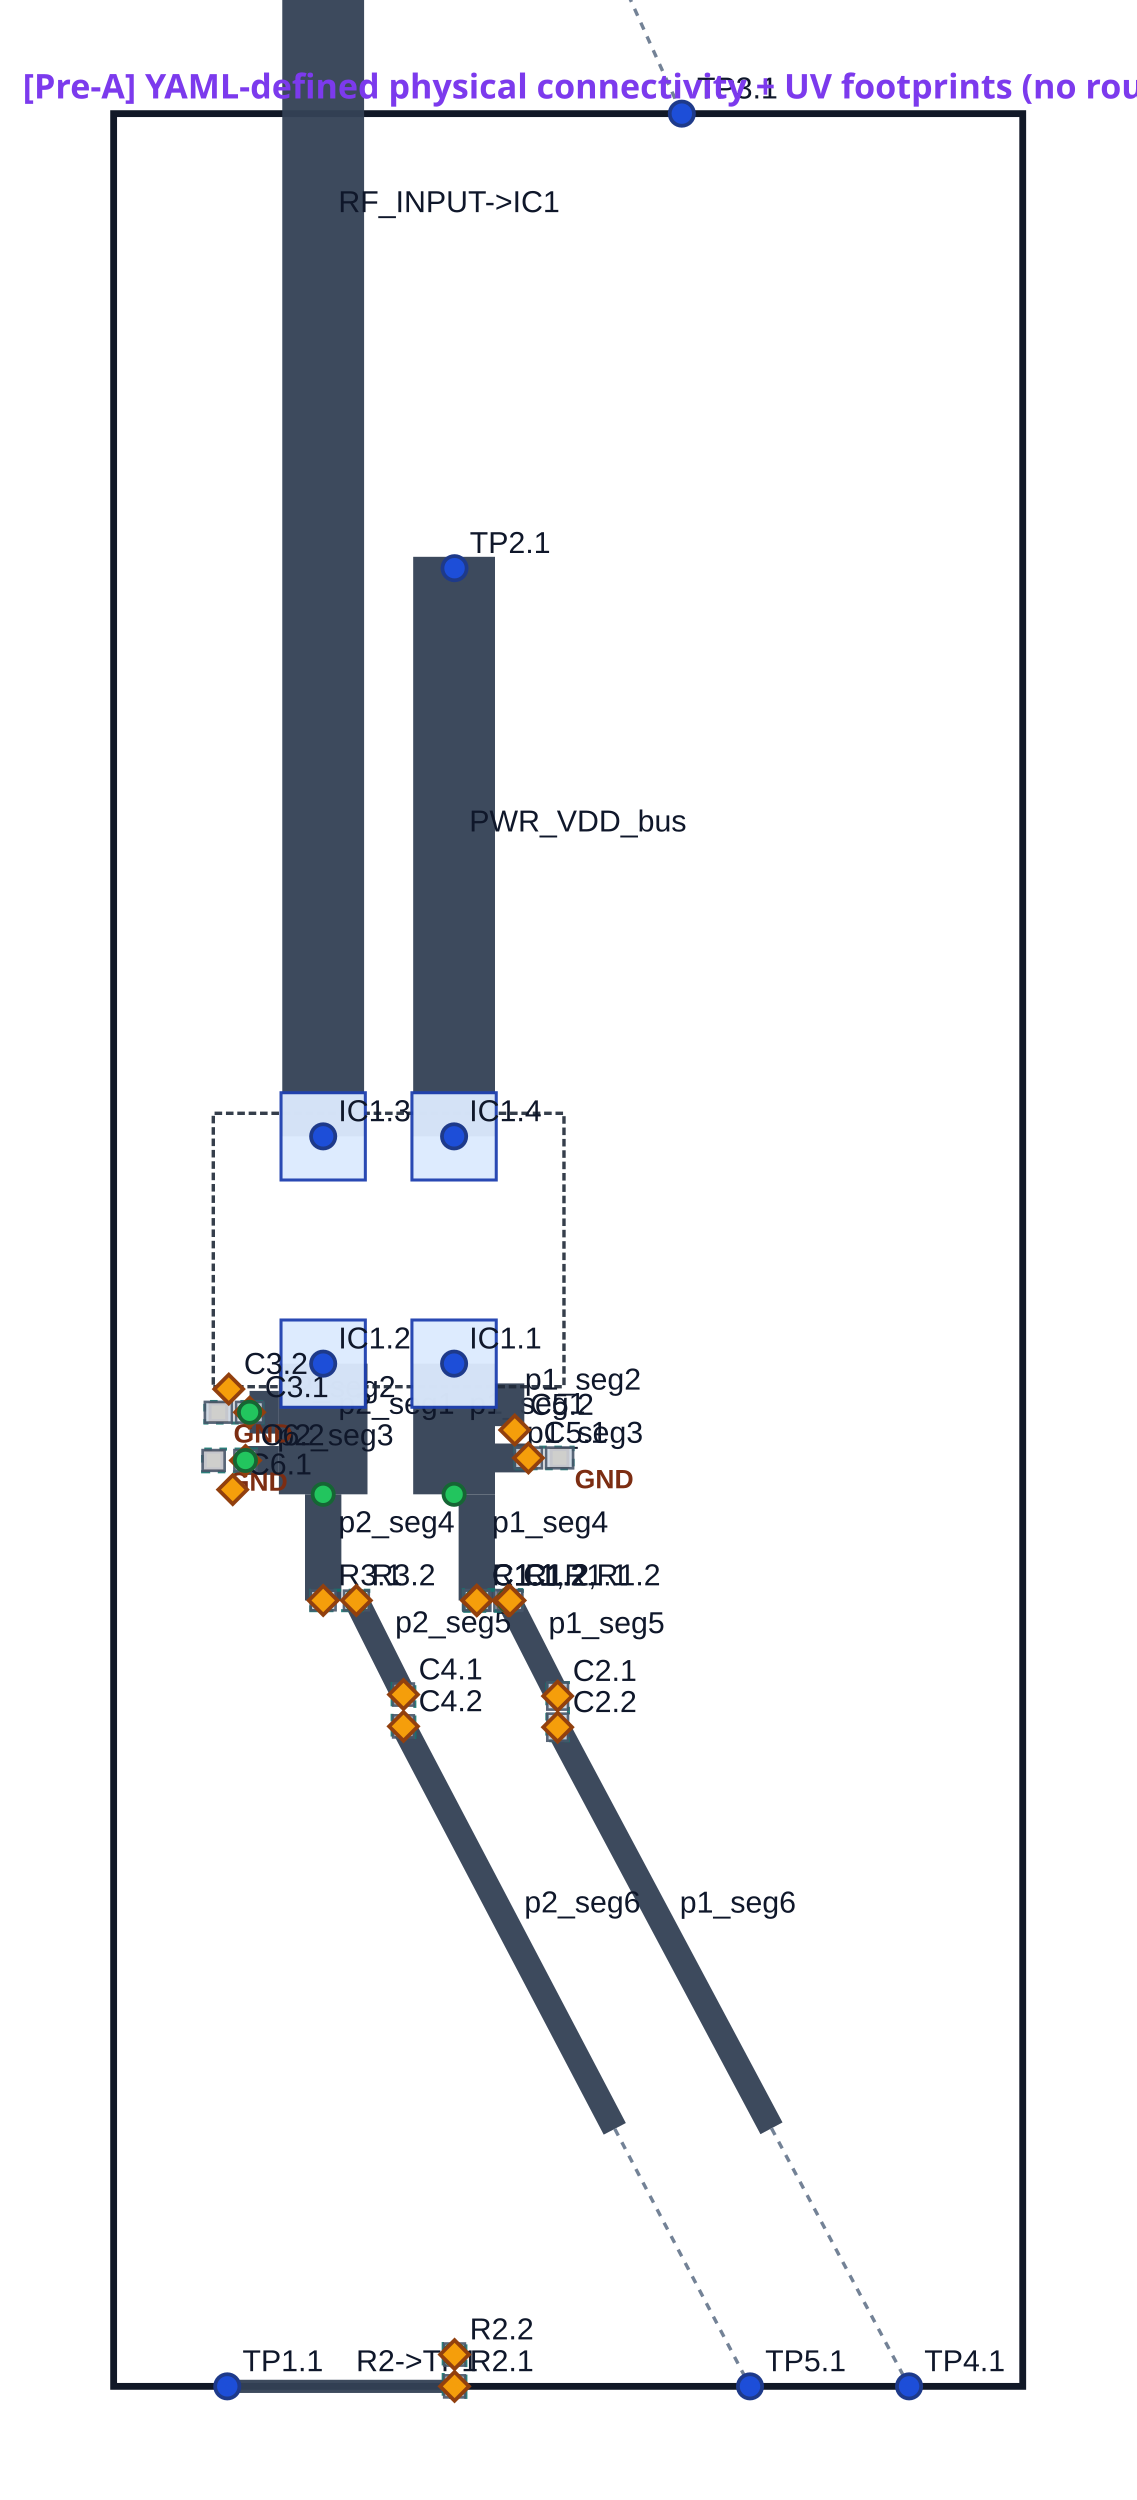
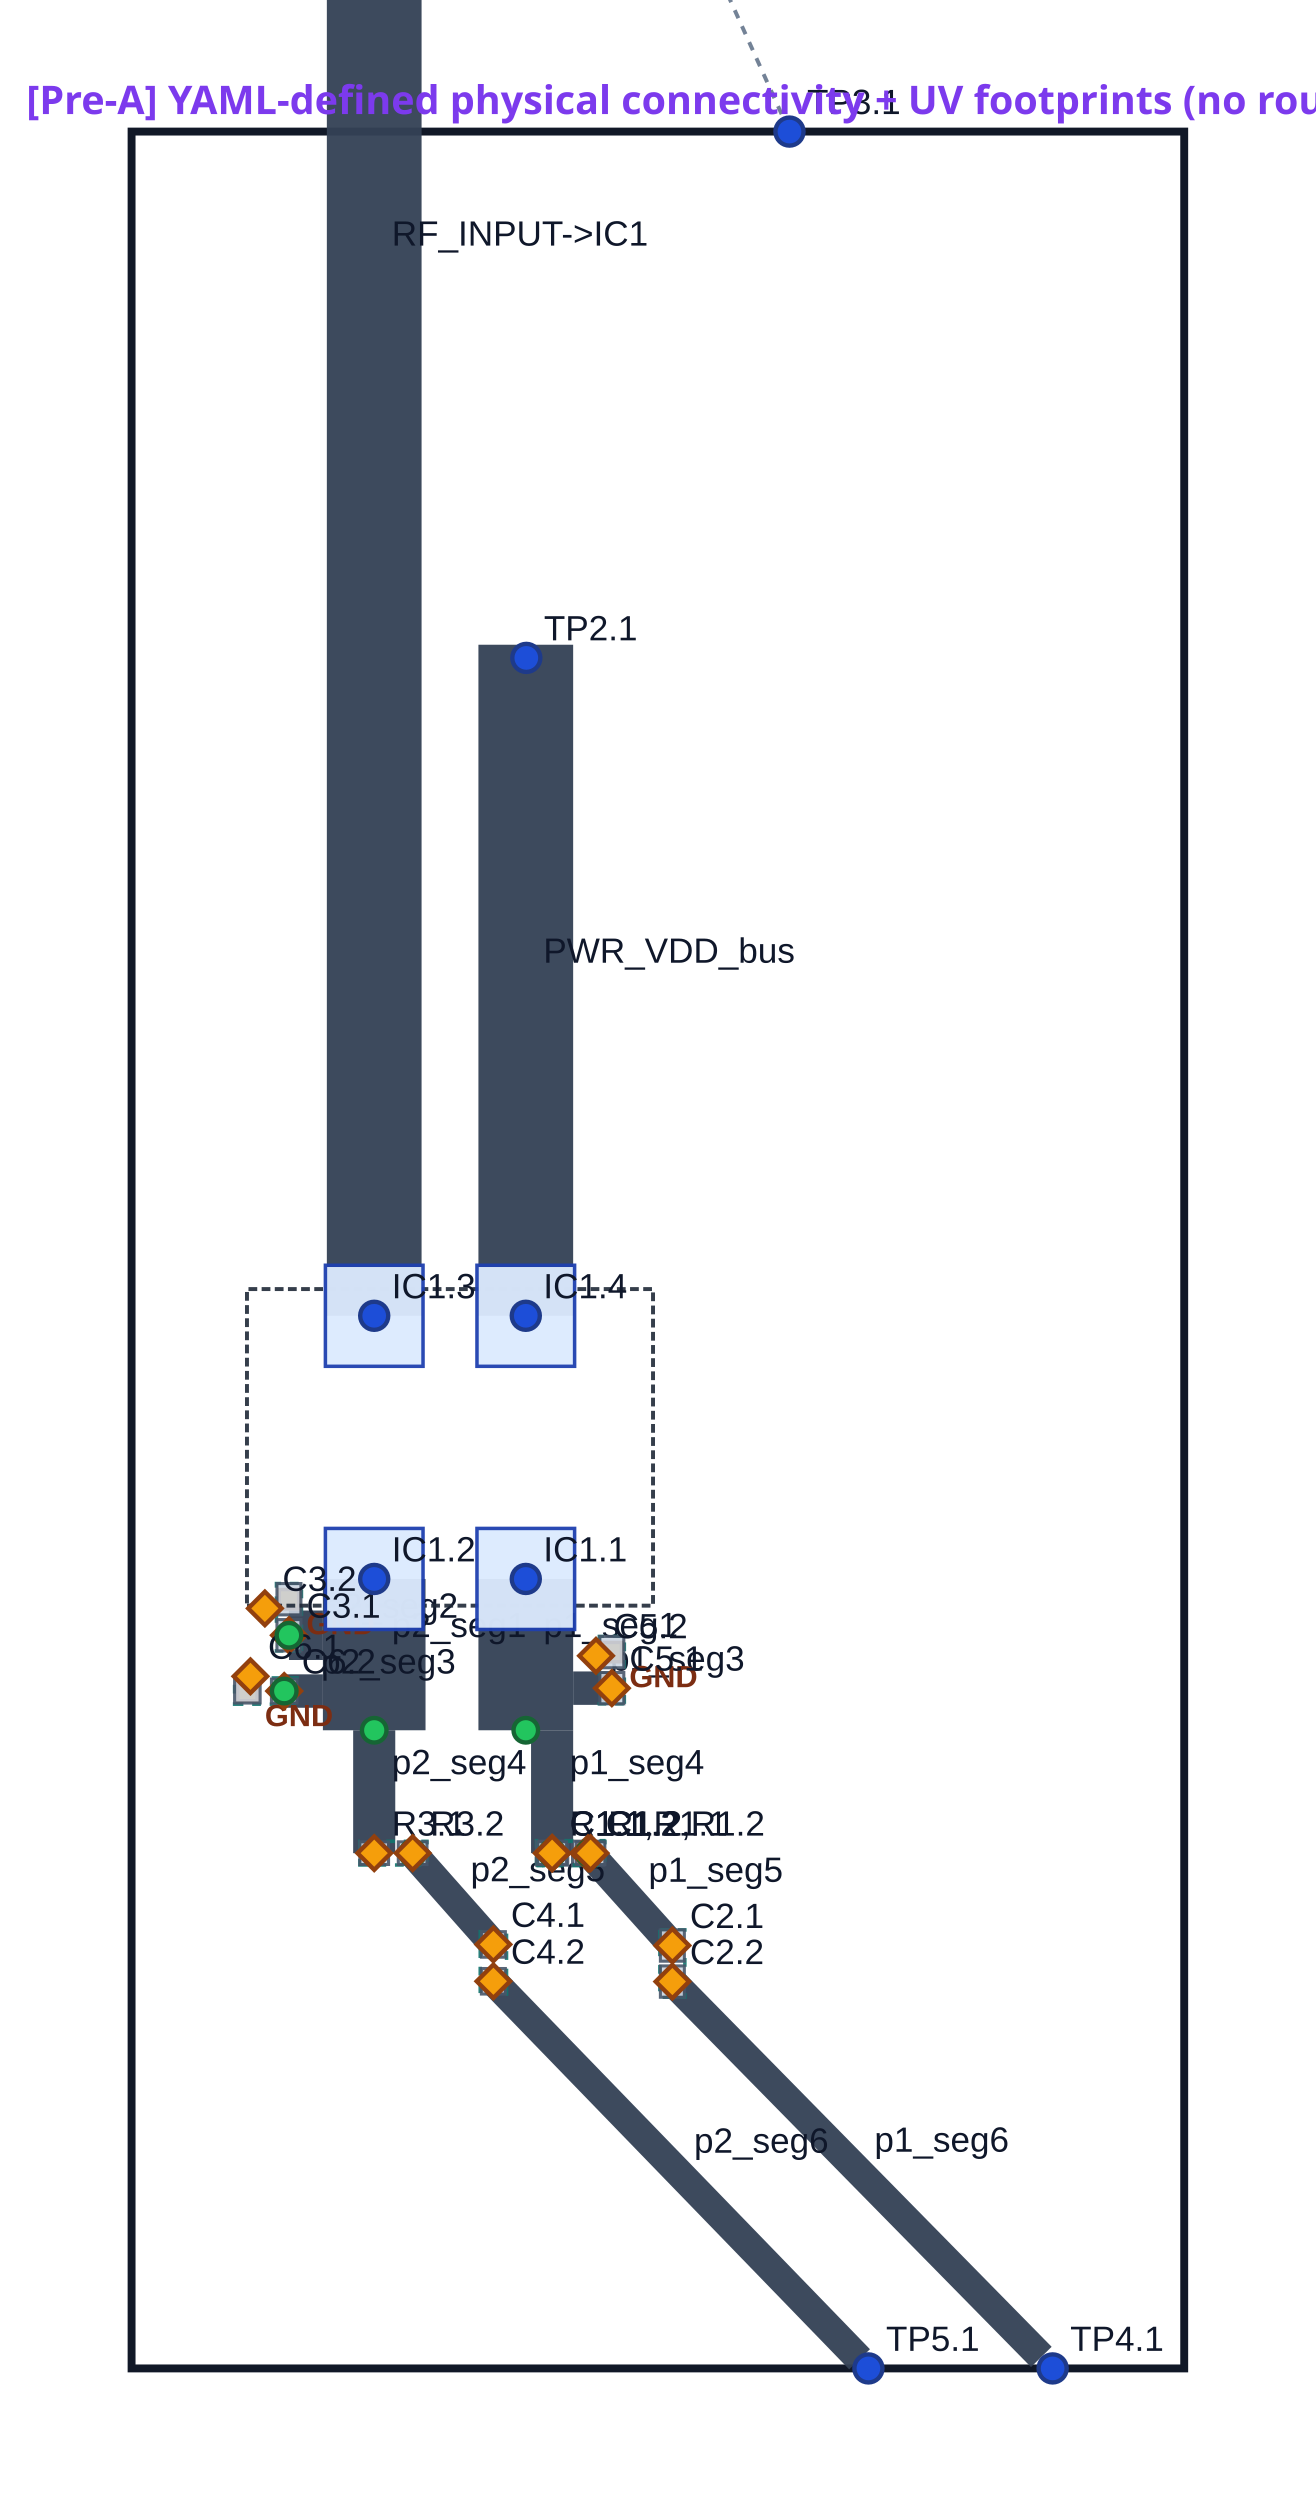
- <svg xmlns="http://www.w3.org/2000/svg" width="300.0" height="660.0" viewBox="0 0 300.0 660.0" role="img" aria-label="Pre-A connectivity">
+ <svg xmlns="http://www.w3.org/2000/svg" width="300.0" height="570.0" viewBox="0 0 300.0 570.0" role="img" aria-label="Pre-A connectivity">
  <style>.prea-board{fill:none;stroke:#111827;stroke-width:1.8;}.prea-fixed-point{fill:#1d4ed8;stroke:#1e3a8a;stroke-width:1;}.prea-node{fill:#22c55e;stroke:#166534;stroke-width:1;}.prea-virtual-endpoint{fill:#f59e0b;stroke:#92400e;stroke-width:1;}.prea-rlc-pad{fill:#cbd5e1;stroke:#475569;stroke-width:0.7;opacity:0.9;}.prea-rlc-bbox{fill:none;stroke:#0f766e;stroke-width:0.8;stroke-dasharray:2 2;opacity:0.9;}.prea-assist-link{stroke:#475569;stroke-width:0.7;stroke-dasharray:2 2;opacity:0.95;}.prea-edge-bridge{stroke:#64748b;stroke-width:0.9;stroke-dasharray:2 2;opacity:0.9;}.prea-edge{fill:none;stroke-linecap:butt;stroke-linejoin:miter;opacity:0.95;}.prea-label{fill:#0f172a;font-family:Arial,sans-serif;font-size:8px;}.prea-net-label{fill:#7c2d12;font-family:Arial,sans-serif;font-size:7px;font-weight:bold;}.prea-gnd-pin{fill:#f59e0b;stroke:#92400e;stroke-width:0.8;}.prea-fixed-bbox{fill:none;stroke:#1f2937;stroke-width:0.9;stroke-dasharray:2 1;opacity:0.9;}.prea-fixed-pad{fill:#dbeafe;stroke:#1e40af;stroke-width:0.8;opacity:0.95;}</style>
-   <rect class="prea-board" x="30.00" y="30.00" width="240.00" height="600.00" />
+   <rect class="prea-board" x="30.00" y="30.00" width="240.00" height="510.00" />
  <line class="prea-edge" data-edge-id="C1R1_to_combiner" x1="134.37" y1="422.52" x2="134.37" y2="422.52" stroke="#334155" stroke-width="1.20" />
  <line class="prea-edge" data-edge-id="IC1_pin1_seg1" x1="119.88" y1="360.00" x2="119.88" y2="394.50" stroke="#334155" stroke-width="21.60" />
  <text class="prea-label" x="123.88" y="373.25">p1_seg1</text>
-   <line class="prea-edge" data-edge-id="IC1_pin1_seg2" x1="130.68" y1="370.86" x2="138.42" y2="370.86" stroke="#334155" stroke-width="11.28" />
-   <text class="prea-label" x="138.55" y="366.86">p1_seg2</text>
-   <line class="prea-edge" data-edge-id="IC1_pin1_seg2_to_R2" x1="120.00" y1="621.60" x2="120.00" y2="621.60" stroke="#334155" stroke-width="1.20" />
  <line class="prea-edge" data-edge-id="IC1_pin1_seg3" x1="130.68" y1="384.90" x2="139.50" y2="384.90" stroke="#334155" stroke-width="7.62" />
  <text class="prea-label" x="139.09" y="380.90">p1_seg3</text>
  <line class="prea-edge" data-edge-id="IC1_pin1_seg3_to_C5" x1="139.50" y1="384.90" x2="139.50" y2="384.90" stroke="#334155" stroke-width="1.20" />
  <line class="prea-edge" data-edge-id="IC1_pin1_seg4" x1="125.88" y1="394.50" x2="125.88" y2="422.52" stroke="#334155" stroke-width="9.60" />
  <text class="prea-label" x="129.88" y="404.51">p1_seg4</text>
  <line class="prea-edge" data-edge-id="IC1_pin1_seg4_to_C1R1" x1="125.88" y1="422.52" x2="125.88" y2="422.52" stroke="#334155" stroke-width="1.20" />
-   <line class="prea-edge" data-edge-id="IC1_pin1_seg5" x1="134.37" y1="422.52" x2="147.22" y2="447.76" stroke="#334155" stroke-width="6.60" />
-   <text class="prea-label" x="144.79" y="431.14">p1_seg5</text>
-   <line class="prea-edge" data-edge-id="IC1_pin1_seg6" x1="147.22" y1="455.98" x2="203.67" y2="561.87" stroke="#334155" stroke-width="6.60" />
-   <line class="prea-edge-bridge" data-edge-id="IC1_pin1_seg6" x1="203.67" y1="561.87" x2="240.00" y2="630.00" />
-   <text class="prea-label" x="179.45" y="504.92">p1_seg6</text>
+   <line class="prea-edge" data-edge-id="IC1_pin1_seg5" x1="134.37" y1="422.52" x2="153.30" y2="443.58" stroke="#334155" stroke-width="6.60" />
+   <text class="prea-label" x="147.84" y="429.05">p1_seg5</text>
+   <line class="prea-edge" data-edge-id="IC1_pin1_seg6" x1="153.30" y1="451.80" x2="237.42" y2="537.38" stroke="#334155" stroke-width="6.60" />
+   <line class="prea-edge-bridge" data-edge-id="IC1_pin1_seg6" x1="237.42" y1="537.38" x2="240.00" y2="540.00" />
+   <text class="prea-label" x="199.36" y="490.59">p1_seg6</text>
  <line class="prea-edge" data-edge-id="IC1_pin2_seg1" x1="85.32" y1="360.00" x2="85.32" y2="394.50" stroke="#334155" stroke-width="23.40" />
  <text class="prea-label" x="89.32" y="373.25">p2_seg1</text>
  <line class="prea-edge" data-edge-id="IC1_pin2_seg2" x1="73.62" y1="372.84" x2="65.88" y2="372.84" stroke="#334155" stroke-width="11.28" />
  <text class="prea-label" x="73.75" y="368.84">p2_seg2</text>
  <line class="prea-edge" data-edge-id="IC1_pin2_seg2_to_C3" x1="65.88" y1="372.84" x2="65.88" y2="372.84" stroke="#334155" stroke-width="1.20" />
  <line class="prea-edge" data-edge-id="IC1_pin2_seg3" x1="73.62" y1="385.56" x2="64.80" y2="385.56" stroke="#334155" stroke-width="7.62" />
  <text class="prea-label" x="73.21" y="381.56">p2_seg3</text>
  <line class="prea-edge" data-edge-id="IC1_pin2_seg3_to_C6" x1="64.80" y1="385.56" x2="64.80" y2="385.56" stroke="#334155" stroke-width="1.20" />
  <line class="prea-edge" data-edge-id="IC1_pin2_seg4" x1="85.32" y1="394.50" x2="85.32" y2="422.52" stroke="#334155" stroke-width="9.60" />
  <text class="prea-label" x="89.32" y="404.51">p2_seg4</text>
-   <line class="prea-edge" data-edge-id="IC1_pin2_seg5" x1="94.08" y1="422.52" x2="106.52" y2="447.36" stroke="#334155" stroke-width="6.60" />
-   <text class="prea-label" x="104.30" y="430.94">p2_seg5</text>
-   <line class="prea-edge" data-edge-id="IC1_pin2_seg6" x1="106.52" y1="455.76" x2="162.30" y2="562.01" stroke="#334155" stroke-width="6.60" />
-   <line class="prea-edge-bridge" data-edge-id="IC1_pin2_seg6" x1="162.30" y1="562.01" x2="198.00" y2="630.00" />
-   <text class="prea-label" x="138.41" y="504.88">p2_seg6</text>
+   <line class="prea-edge" data-edge-id="IC1_pin2_seg5" x1="94.08" y1="422.52" x2="112.49" y2="443.33" stroke="#334155" stroke-width="6.60" />
+   <text class="prea-label" x="107.28" y="428.92">p2_seg5</text>
+   <line class="prea-edge" data-edge-id="IC1_pin2_seg6" x1="112.49" y1="451.73" x2="195.98" y2="537.92" stroke="#334155" stroke-width="6.60" />
+   <line class="prea-edge-bridge" data-edge-id="IC1_pin2_seg6" x1="195.98" y1="537.92" x2="198.00" y2="540.00" />
+   <text class="prea-label" x="158.23" y="490.82">p2_seg6</text>
  <line class="prea-edge" data-edge-id="PWR_VDD_bus" x1="119.88" y1="147.00" x2="119.88" y2="300.00" stroke="#334155" stroke-width="21.60" />
  <line class="prea-edge-bridge" data-edge-id="PWR_VDD_bus" x1="119.88" y1="147.00" x2="120.00" y2="150.00" />
  <text class="prea-label" x="123.88" y="219.50">PWR_VDD_bus</text>
-   <line class="prea-edge" data-edge-id="R2_to_TP1" x1="120.00" y1="630.00" x2="60.00" y2="630.00" stroke="#334155" stroke-width="3.48" />
-   <text class="prea-label" x="94.00" y="626.00">R2-&gt;TP1</text>
  <line class="prea-edge" data-edge-id="R3_to_combiner" x1="94.08" y1="422.52" x2="94.08" y2="422.52" stroke="#334155" stroke-width="1.20" />
  <line class="prea-edge" data-edge-id="RF_INPUT_to_IC1" x1="85.32" y1="-180.00" x2="85.32" y2="300.00" stroke="#334155" stroke-width="21.60" />
  <line class="prea-edge-bridge" data-edge-id="RF_INPUT_to_IC1" x1="85.32" y1="-180.00" x2="180.00" y2="30.00" />
  <text class="prea-label" x="89.32" y="56.00">RF_INPUT-&gt;IC1</text>
  <path class="prea-rlc-bbox" d="M 122.31,425.37 L 137.67,425.37 L 137.67,419.67 L 122.31,419.67 Z" />
  <polygon class="prea-rlc-pad" points="122.31,425.25 129.45,425.25 129.45,419.79 122.31,419.79" />
  <polygon class="prea-rlc-pad" points="130.53,425.25 137.67,425.25 137.67,419.79 130.53,419.79" />
  <path class="prea-rlc-bbox" d="M 122.61,425.22 L 137.91,425.22 L 137.91,419.82 L 122.61,419.82 Z" />
  <polygon class="prea-rlc-pad" points="122.61,425.10 129.15,425.10 129.15,419.94 122.61,419.94" />
  <polygon class="prea-rlc-pad" points="131.37,425.10 137.91,425.10 137.91,419.94 131.37,419.94" />
-   <path class="prea-rlc-bbox" d="M 144.37,444.19 L 144.37,459.55 L 150.07,459.55 L 150.07,444.19 Z" />
-   <polygon class="prea-rlc-pad" points="144.49,444.19 144.49,451.33 149.95,451.33 149.95,444.19" />
-   <polygon class="prea-rlc-pad" points="144.49,452.41 144.49,459.55 149.95,459.55 149.95,452.41" />
-   <path class="prea-rlc-bbox" d="M 123.00,632.91 L 123.00,618.69 L 117.00,618.69 L 117.00,632.91 Z" />
-   <polygon class="prea-rlc-pad" points="117.27,627.09 117.27,632.91 122.73,632.91 122.73,627.09" />
-   <polygon class="prea-rlc-pad" points="122.73,624.51 122.73,618.69 117.27,618.69 117.27,624.51" />
-   <path class="prea-rlc-bbox" d="M 69.45,369.99 L 54.09,369.99 L 54.09,375.69 L 69.45,375.69 Z" />
-   <text class="prea-net-label" x="61.66" y="380.84">GND</text>
-   <rect class="prea-gnd-pin" x="55.46" y="370.64" width="4.4" height="4.4" />
-   <polygon class="prea-rlc-pad" points="69.45,370.11 62.31,370.11 62.31,375.57 69.45,375.57" />
-   <polygon class="prea-rlc-pad" points="61.23,370.11 54.09,370.11 54.09,375.57 61.23,375.57" />
+   <path class="prea-rlc-bbox" d="M 150.45,440.01 L 150.45,455.37 L 156.15,455.37 L 156.15,440.01 Z" />
+   <polygon class="prea-rlc-pad" points="150.57,440.01 150.57,447.15 156.03,447.15 156.03,440.01" />
+   <polygon class="prea-rlc-pad" points="150.57,448.23 150.57,455.37 156.03,455.37 156.03,448.23" />
+   <path class="prea-rlc-bbox" d="M 68.73,376.41 L 68.73,361.05 L 63.03,361.05 L 63.03,376.41 Z" />
+   <text class="prea-net-label" x="69.88" y="372.62">GND</text>
+   <rect class="prea-gnd-pin" x="63.68" y="362.42" width="4.4" height="4.4" />
+   <polygon class="prea-rlc-pad" points="68.61,376.41 68.61,369.27 63.15,369.27 63.15,376.41" />
+   <polygon class="prea-rlc-pad" points="68.61,368.19 68.61,361.05 63.15,361.05 63.15,368.19" />
  <path class="prea-rlc-bbox" d="M 82.05,425.22 L 97.35,425.22 L 97.35,419.82 L 82.05,419.82 Z" />
  <polygon class="prea-rlc-pad" points="82.05,425.10 88.59,425.10 88.59,419.94 82.05,419.94" />
  <polygon class="prea-rlc-pad" points="90.81,425.10 97.35,425.10 97.35,419.94 90.81,419.94" />
-   <path class="prea-rlc-bbox" d="M 103.52,444.45 L 103.52,458.67 L 109.52,458.67 L 109.52,444.45 Z" />
-   <polygon class="prea-rlc-pad" points="109.25,450.27 109.25,444.45 103.79,444.45 103.79,450.27" />
-   <polygon class="prea-rlc-pad" points="103.79,452.85 103.79,458.67 109.25,458.67 109.25,452.85" />
-   <path class="prea-rlc-bbox" d="M 135.93,387.75 L 151.29,387.75 L 151.29,382.05 L 135.93,382.05 Z" />
-   <text class="prea-net-label" x="151.72" y="392.90">GND</text>
-   <rect class="prea-gnd-pin" x="145.52" y="382.70" width="4.4" height="4.4" />
-   <polygon class="prea-rlc-pad" points="135.93,387.63 143.07,387.63 143.07,382.17 135.93,382.17" />
-   <polygon class="prea-rlc-pad" points="144.15,387.63 151.29,387.63 151.29,382.17 144.15,382.17" />
+   <path class="prea-rlc-bbox" d="M 109.49,440.42 L 109.49,454.64 L 115.49,454.64 L 115.49,440.42 Z" />
+   <polygon class="prea-rlc-pad" points="115.22,446.24 115.22,440.42 109.76,440.42 109.76,446.24" />
+   <polygon class="prea-rlc-pad" points="109.76,448.82 109.76,454.64 115.22,454.64 115.22,448.82" />
+   <path class="prea-rlc-bbox" d="M 142.35,388.47 L 142.35,373.11 L 136.65,373.11 L 136.65,388.47 Z" />
+   <text class="prea-net-label" x="143.50" y="384.68">GND</text>
+   <rect class="prea-gnd-pin" x="137.30" y="374.48" width="4.4" height="4.4" />
+   <polygon class="prea-rlc-pad" points="142.23,388.47 142.23,381.33 136.77,381.33 136.77,388.47" />
+   <polygon class="prea-rlc-pad" points="142.23,380.25 142.23,373.11 136.77,373.11 136.77,380.25" />
  <path class="prea-rlc-bbox" d="M 53.49,388.56 L 67.71,388.56 L 67.71,382.56 L 53.49,382.56 Z" />
  <text class="prea-net-label" x="60.40" y="393.56">GND</text>
  <rect class="prea-gnd-pin" x="54.20" y="383.36" width="4.4" height="4.4" />
  <polygon class="prea-rlc-pad" points="59.31,382.83 53.49,382.83 53.49,388.29 59.31,388.29" />
  <polygon class="prea-rlc-pad" points="61.89,388.29 67.71,388.29 67.71,382.83 61.89,382.83" />
  <path class="prea-fixed-bbox" d="M 56.31,366.09 L 148.89,366.09 L 148.89,293.91 L 56.31,293.91 Z" />
  <polygon class="prea-fixed-pad" points="108.75,348.48 108.75,371.52 131.01,371.52 131.01,348.48" />
  <polygon class="prea-fixed-pad" points="74.19,348.48 74.19,371.52 96.45,371.52 96.45,348.48" />
  <polygon class="prea-fixed-pad" points="96.45,311.52 96.45,288.48 74.19,288.48 74.19,311.52" />
  <polygon class="prea-fixed-pad" points="131.01,311.52 131.01,288.48 108.75,288.48 108.75,311.52" />
-   <rect class="prea-fixed-pad" x="58.00" y="628.00" width="4.0" height="4.0" />
  <rect class="prea-fixed-pad" x="118.00" y="148.00" width="4.0" height="4.0" />
  <rect class="prea-fixed-pad" x="178.00" y="28.00" width="4.0" height="4.0" />
-   <rect class="prea-fixed-pad" x="238.00" y="628.00" width="4.0" height="4.0" />
-   <rect class="prea-fixed-pad" x="196.00" y="628.00" width="4.0" height="4.0" />
+   <rect class="prea-fixed-pad" x="238.00" y="538.00" width="4.0" height="4.0" />
+   <rect class="prea-fixed-pad" x="196.00" y="538.00" width="4.0" height="4.0" />
  <polygon class="prea-virtual-endpoint" points="125.88,418.72 129.68,422.52 125.88,426.32 122.08,422.52" />
  <text class="prea-label" x="129.88" y="418.52">C1.1</text>
  <polygon class="prea-virtual-endpoint" points="125.88,418.72 129.68,422.52 125.88,426.32 122.08,422.52" />
  <text class="prea-label" x="129.88" y="418.52">C1.1,R1.1</text>
  <polygon class="prea-virtual-endpoint" points="134.10,418.72 137.90,422.52 134.10,426.32 130.30,422.52" />
  <text class="prea-label" x="138.10" y="418.52">C1.2</text>
  <polygon class="prea-virtual-endpoint" points="134.37,418.72 138.17,422.52 134.37,426.32 130.57,422.52" />
  <text class="prea-label" x="138.37" y="418.52">C1.2,R1.2</text>
-   <polygon class="prea-virtual-endpoint" points="147.22,443.96 151.02,447.76 147.22,451.56 143.42,447.76" />
-   <text class="prea-label" x="151.22" y="443.76">C2.1</text>
-   <polygon class="prea-virtual-endpoint" points="147.22,452.18 151.02,455.98 147.22,459.78 143.42,455.98" />
-   <text class="prea-label" x="151.22" y="451.98">C2.2</text>
+   <polygon class="prea-virtual-endpoint" points="153.30,439.78 157.10,443.58 153.30,447.38 149.50,443.58" />
+   <text class="prea-label" x="157.30" y="439.58">C2.1</text>
+   <polygon class="prea-virtual-endpoint" points="153.30,448.00 157.10,451.80 153.30,455.60 149.50,451.80" />
+   <text class="prea-label" x="157.30" y="447.80">C2.2</text>
  <polygon class="prea-virtual-endpoint" points="65.88,369.04 69.68,372.84 65.88,376.64 62.08,372.84" />
  <text class="prea-label" x="69.88" y="368.84">C3.1</text>
  <polygon class="prea-virtual-endpoint" points="60.39,362.92 64.19,366.72 60.39,370.52 56.59,366.72" />
  <text class="prea-label" x="64.39" y="362.72">C3.2</text>
-   <polygon class="prea-virtual-endpoint" points="106.52,443.56 110.32,447.36 106.52,451.16 102.72,447.36" />
-   <text class="prea-label" x="110.52" y="443.36">C4.1</text>
-   <polygon class="prea-virtual-endpoint" points="106.52,451.96 110.32,455.76 106.52,459.56 102.72,455.76" />
-   <text class="prea-label" x="110.52" y="451.76">C4.2</text>
+   <polygon class="prea-virtual-endpoint" points="112.49,439.53 116.29,443.33 112.49,447.13 108.69,443.33" />
+   <text class="prea-label" x="116.49" y="439.33">C4.1</text>
+   <polygon class="prea-virtual-endpoint" points="112.49,447.93 116.29,451.73 112.49,455.53 108.69,451.73" />
+   <text class="prea-label" x="116.49" y="447.73">C4.2</text>
  <polygon class="prea-virtual-endpoint" points="139.50,381.10 143.30,384.90 139.50,388.70 135.70,384.90" />
  <text class="prea-label" x="143.50" y="380.90">C5.1</text>
  <polygon class="prea-virtual-endpoint" points="135.89,373.72 139.69,377.52 135.89,381.32 132.09,377.52" />
  <text class="prea-label" x="139.89" y="373.52">C5.2</text>
-   <polygon class="prea-virtual-endpoint" points="61.44,389.46 65.24,393.26 61.44,397.06 57.64,393.26" />
-   <text class="prea-label" x="65.44" y="389.26">C6.1</text>
+   <polygon class="prea-virtual-endpoint" points="57.10,378.40 60.90,382.20 57.10,386.00 53.30,382.20" />
+   <text class="prea-label" x="61.10" y="378.20">C6.1</text>
  <polygon class="prea-virtual-endpoint" points="64.80,381.76 68.60,385.56 64.80,389.36 61.00,385.56" />
  <text class="prea-label" x="68.80" y="381.56">C6.2</text>
  <circle class="prea-fixed-point" cx="119.88" cy="360.00" r="3.2" />
  <text class="prea-label" x="123.88" y="356.00">IC1.1</text>
  <circle class="prea-fixed-point" cx="85.32" cy="360.00" r="3.2" />
  <text class="prea-label" x="89.32" y="356.00">IC1.2</text>
  <circle class="prea-fixed-point" cx="85.32" cy="300.00" r="3.2" />
  <text class="prea-label" x="89.32" y="296.00">IC1.3</text>
  <circle class="prea-fixed-point" cx="119.88" cy="300.00" r="3.2" />
  <text class="prea-label" x="123.88" y="296.00">IC1.4</text>
  <circle class="prea-node" cx="119.88" cy="394.50" r="2.8" />
-   <circle class="prea-node" cx="120.00" cy="621.60" r="2.8" />
  <circle class="prea-node" cx="125.88" cy="422.52" r="2.8" />
  <circle class="prea-node" cx="134.37" cy="422.52" r="2.8" />
  <circle class="prea-node" cx="85.32" cy="394.50" r="2.8" />
  <circle class="prea-node" cx="65.88" cy="372.84" r="2.8" />
  <circle class="prea-node" cx="64.80" cy="385.56" r="2.8" />
  <circle class="prea-node" cx="94.08" cy="422.52" r="2.8" />
  <polygon class="prea-virtual-endpoint" points="125.88,418.72 129.68,422.52 125.88,426.32 122.08,422.52" />
  <text class="prea-label" x="129.88" y="418.52">R1.1</text>
  <polygon class="prea-virtual-endpoint" points="134.64,418.72 138.44,422.52 134.64,426.32 130.84,422.52" />
  <text class="prea-label" x="138.64" y="418.52">R1.2</text>
-   <polygon class="prea-virtual-endpoint" points="120.00,626.20 123.80,630.00 120.00,633.80 116.20,630.00" />
-   <text class="prea-label" x="124.00" y="626.00">R2.1</text>
-   <polygon class="prea-virtual-endpoint" points="120.00,617.80 123.80,621.60 120.00,625.40 116.20,621.60" />
-   <text class="prea-label" x="124.00" y="617.60">R2.2</text>
  <polygon class="prea-virtual-endpoint" points="85.32,418.72 89.12,422.52 85.32,426.32 81.52,422.52" />
  <text class="prea-label" x="89.32" y="418.52">R3.1</text>
  <polygon class="prea-virtual-endpoint" points="94.08,418.72 97.88,422.52 94.08,426.32 90.28,422.52" />
  <text class="prea-label" x="98.08" y="418.52">R3.2</text>
-   <circle class="prea-fixed-point" cx="60.00" cy="630.00" r="3.2" />
-   <text class="prea-label" x="64.00" y="626.00">TP1.1</text>
  <circle class="prea-fixed-point" cx="120.00" cy="150.00" r="3.2" />
  <text class="prea-label" x="124.00" y="146.00">TP2.1</text>
  <circle class="prea-fixed-point" cx="180.00" cy="30.00" r="3.2" />
  <text class="prea-label" x="184.00" y="26.00">TP3.1</text>
-   <circle class="prea-fixed-point" cx="240.00" cy="630.00" r="3.2" />
-   <text class="prea-label" x="244.00" y="626.00">TP4.1</text>
-   <circle class="prea-fixed-point" cx="198.00" cy="630.00" r="3.2" />
-   <text class="prea-label" x="202.00" y="626.00">TP5.1</text>
+   <circle class="prea-fixed-point" cx="240.00" cy="540.00" r="3.2" />
+   <text class="prea-label" x="244.00" y="536.00">TP4.1</text>
+   <circle class="prea-fixed-point" cx="198.00" cy="540.00" r="3.2" />
+   <text class="prea-label" x="202.00" y="536.00">TP5.1</text>
  <text x="6" y="26" font-family="sans-serif" font-size="9" font-weight="bold" fill="#7c3aed">[Pre-A] YAML-defined physical connectivity + UV footprints (no routing)</text>
</svg>
